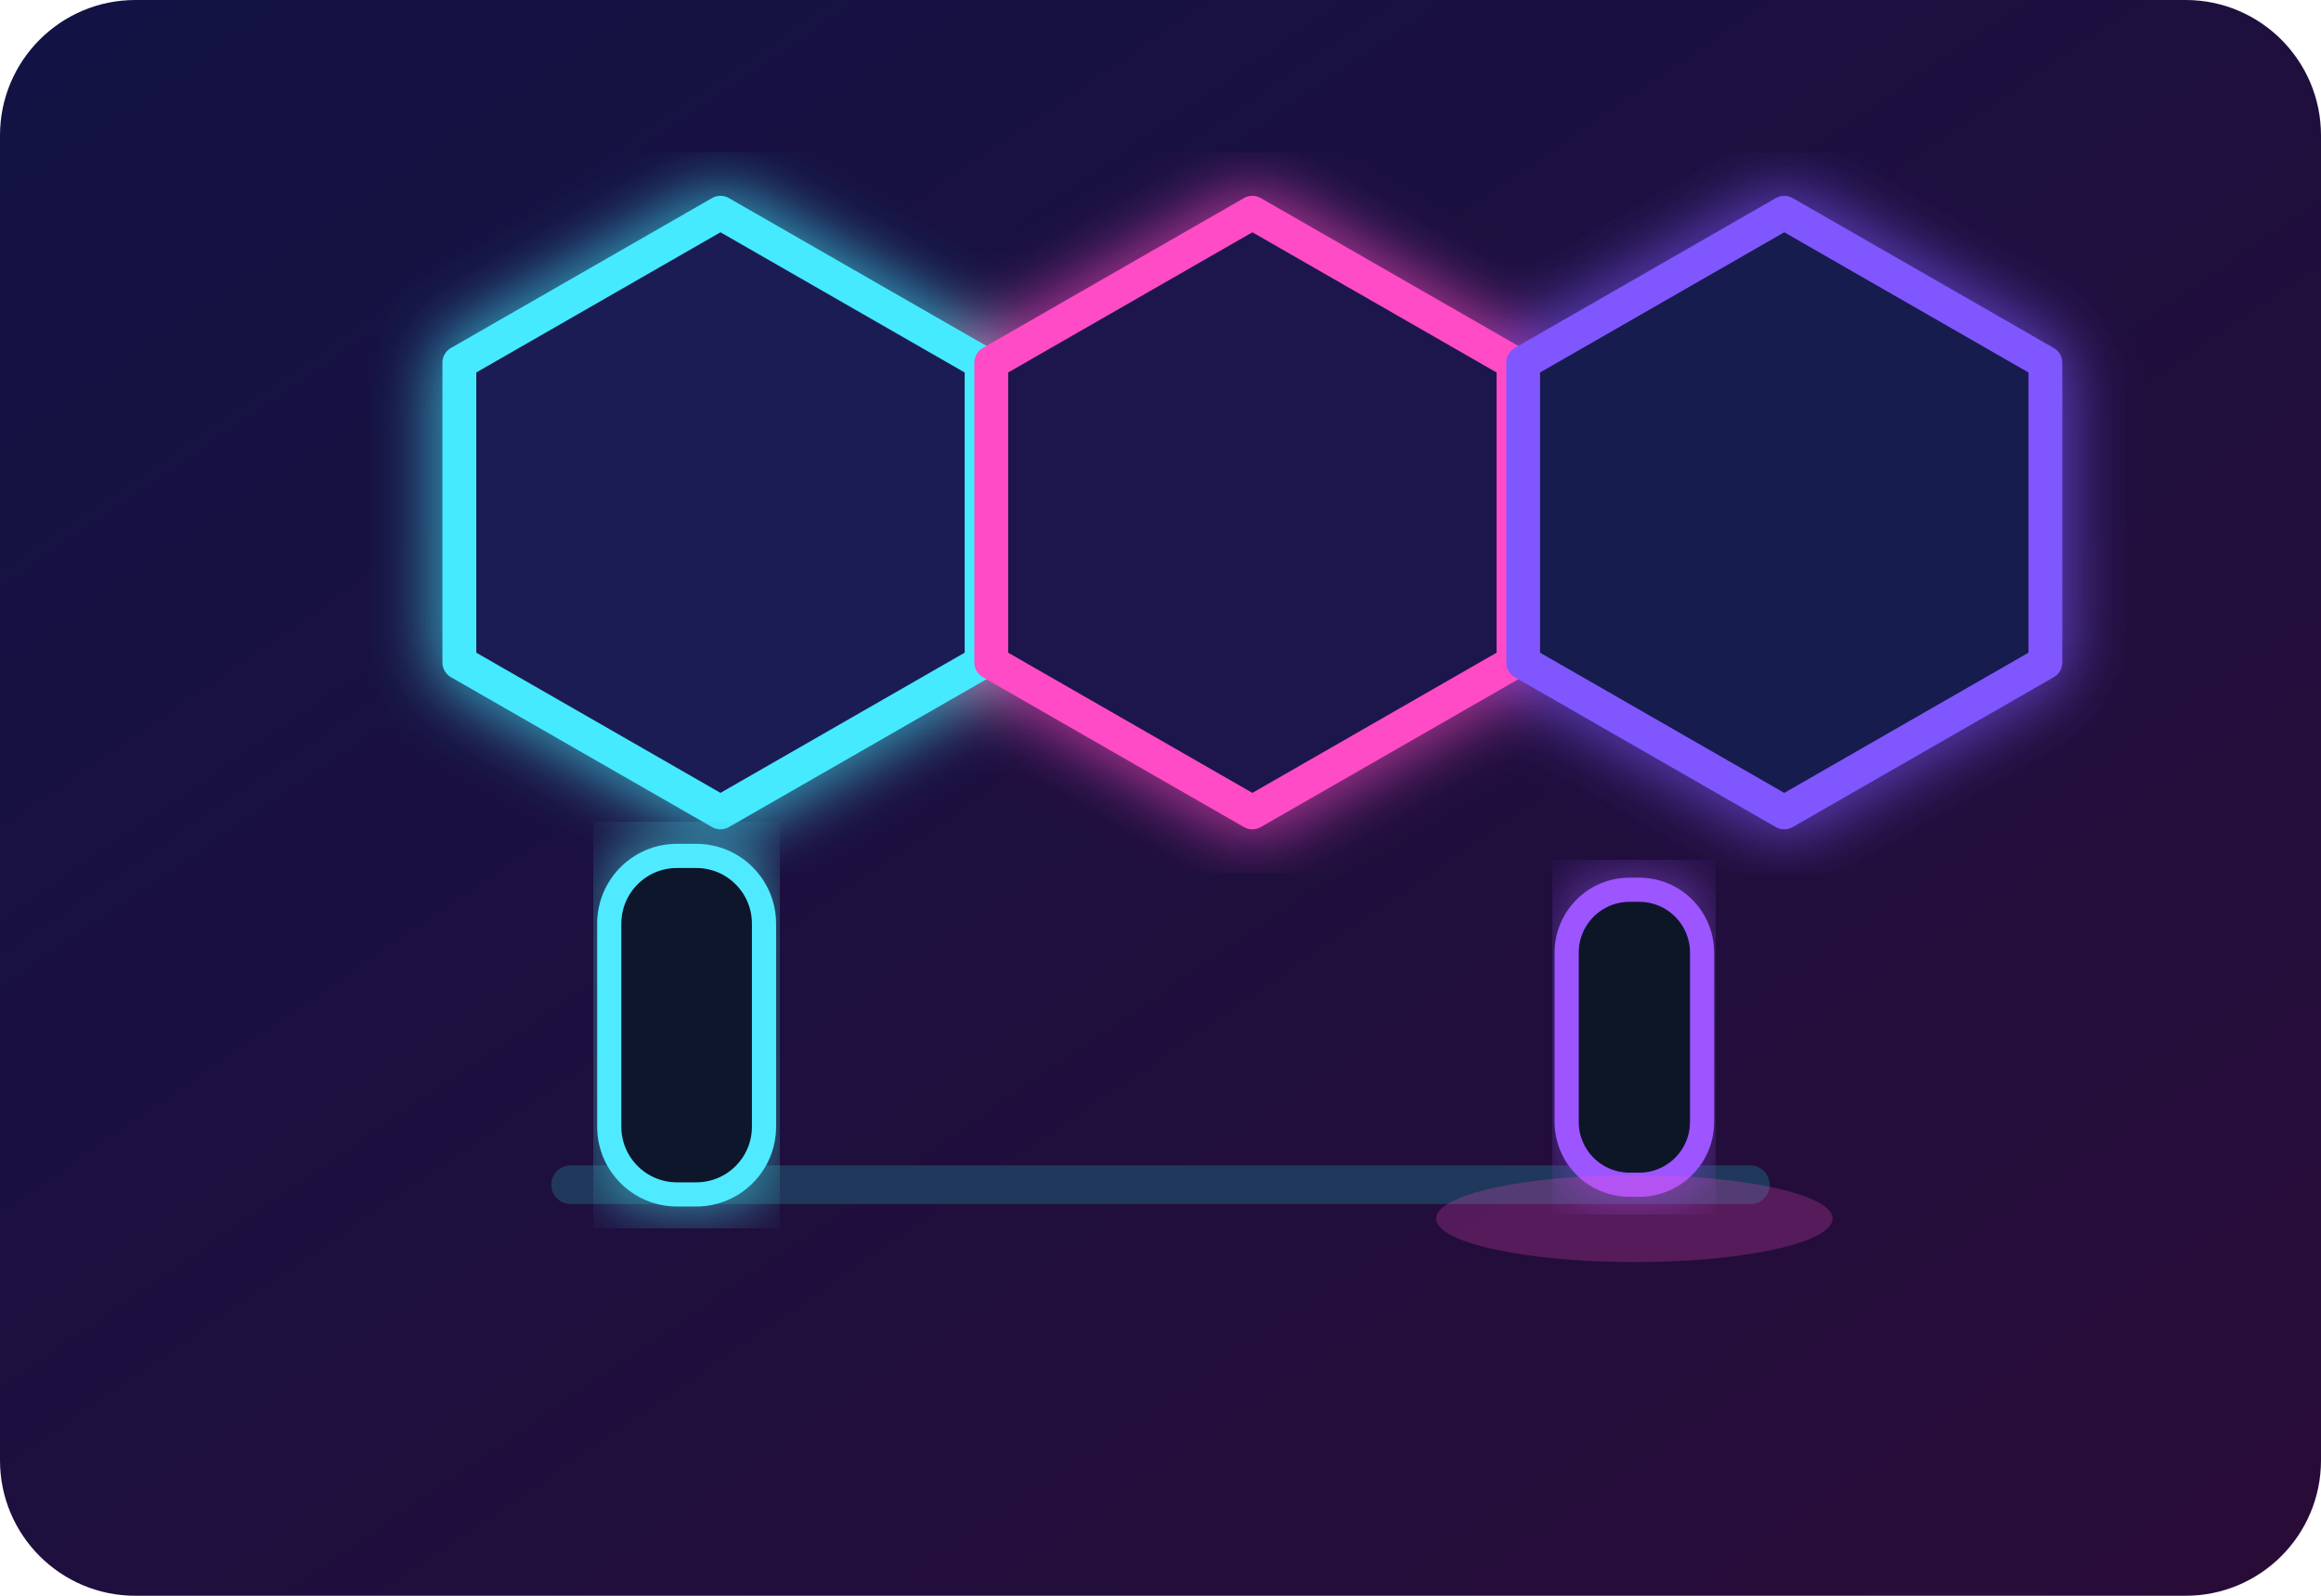
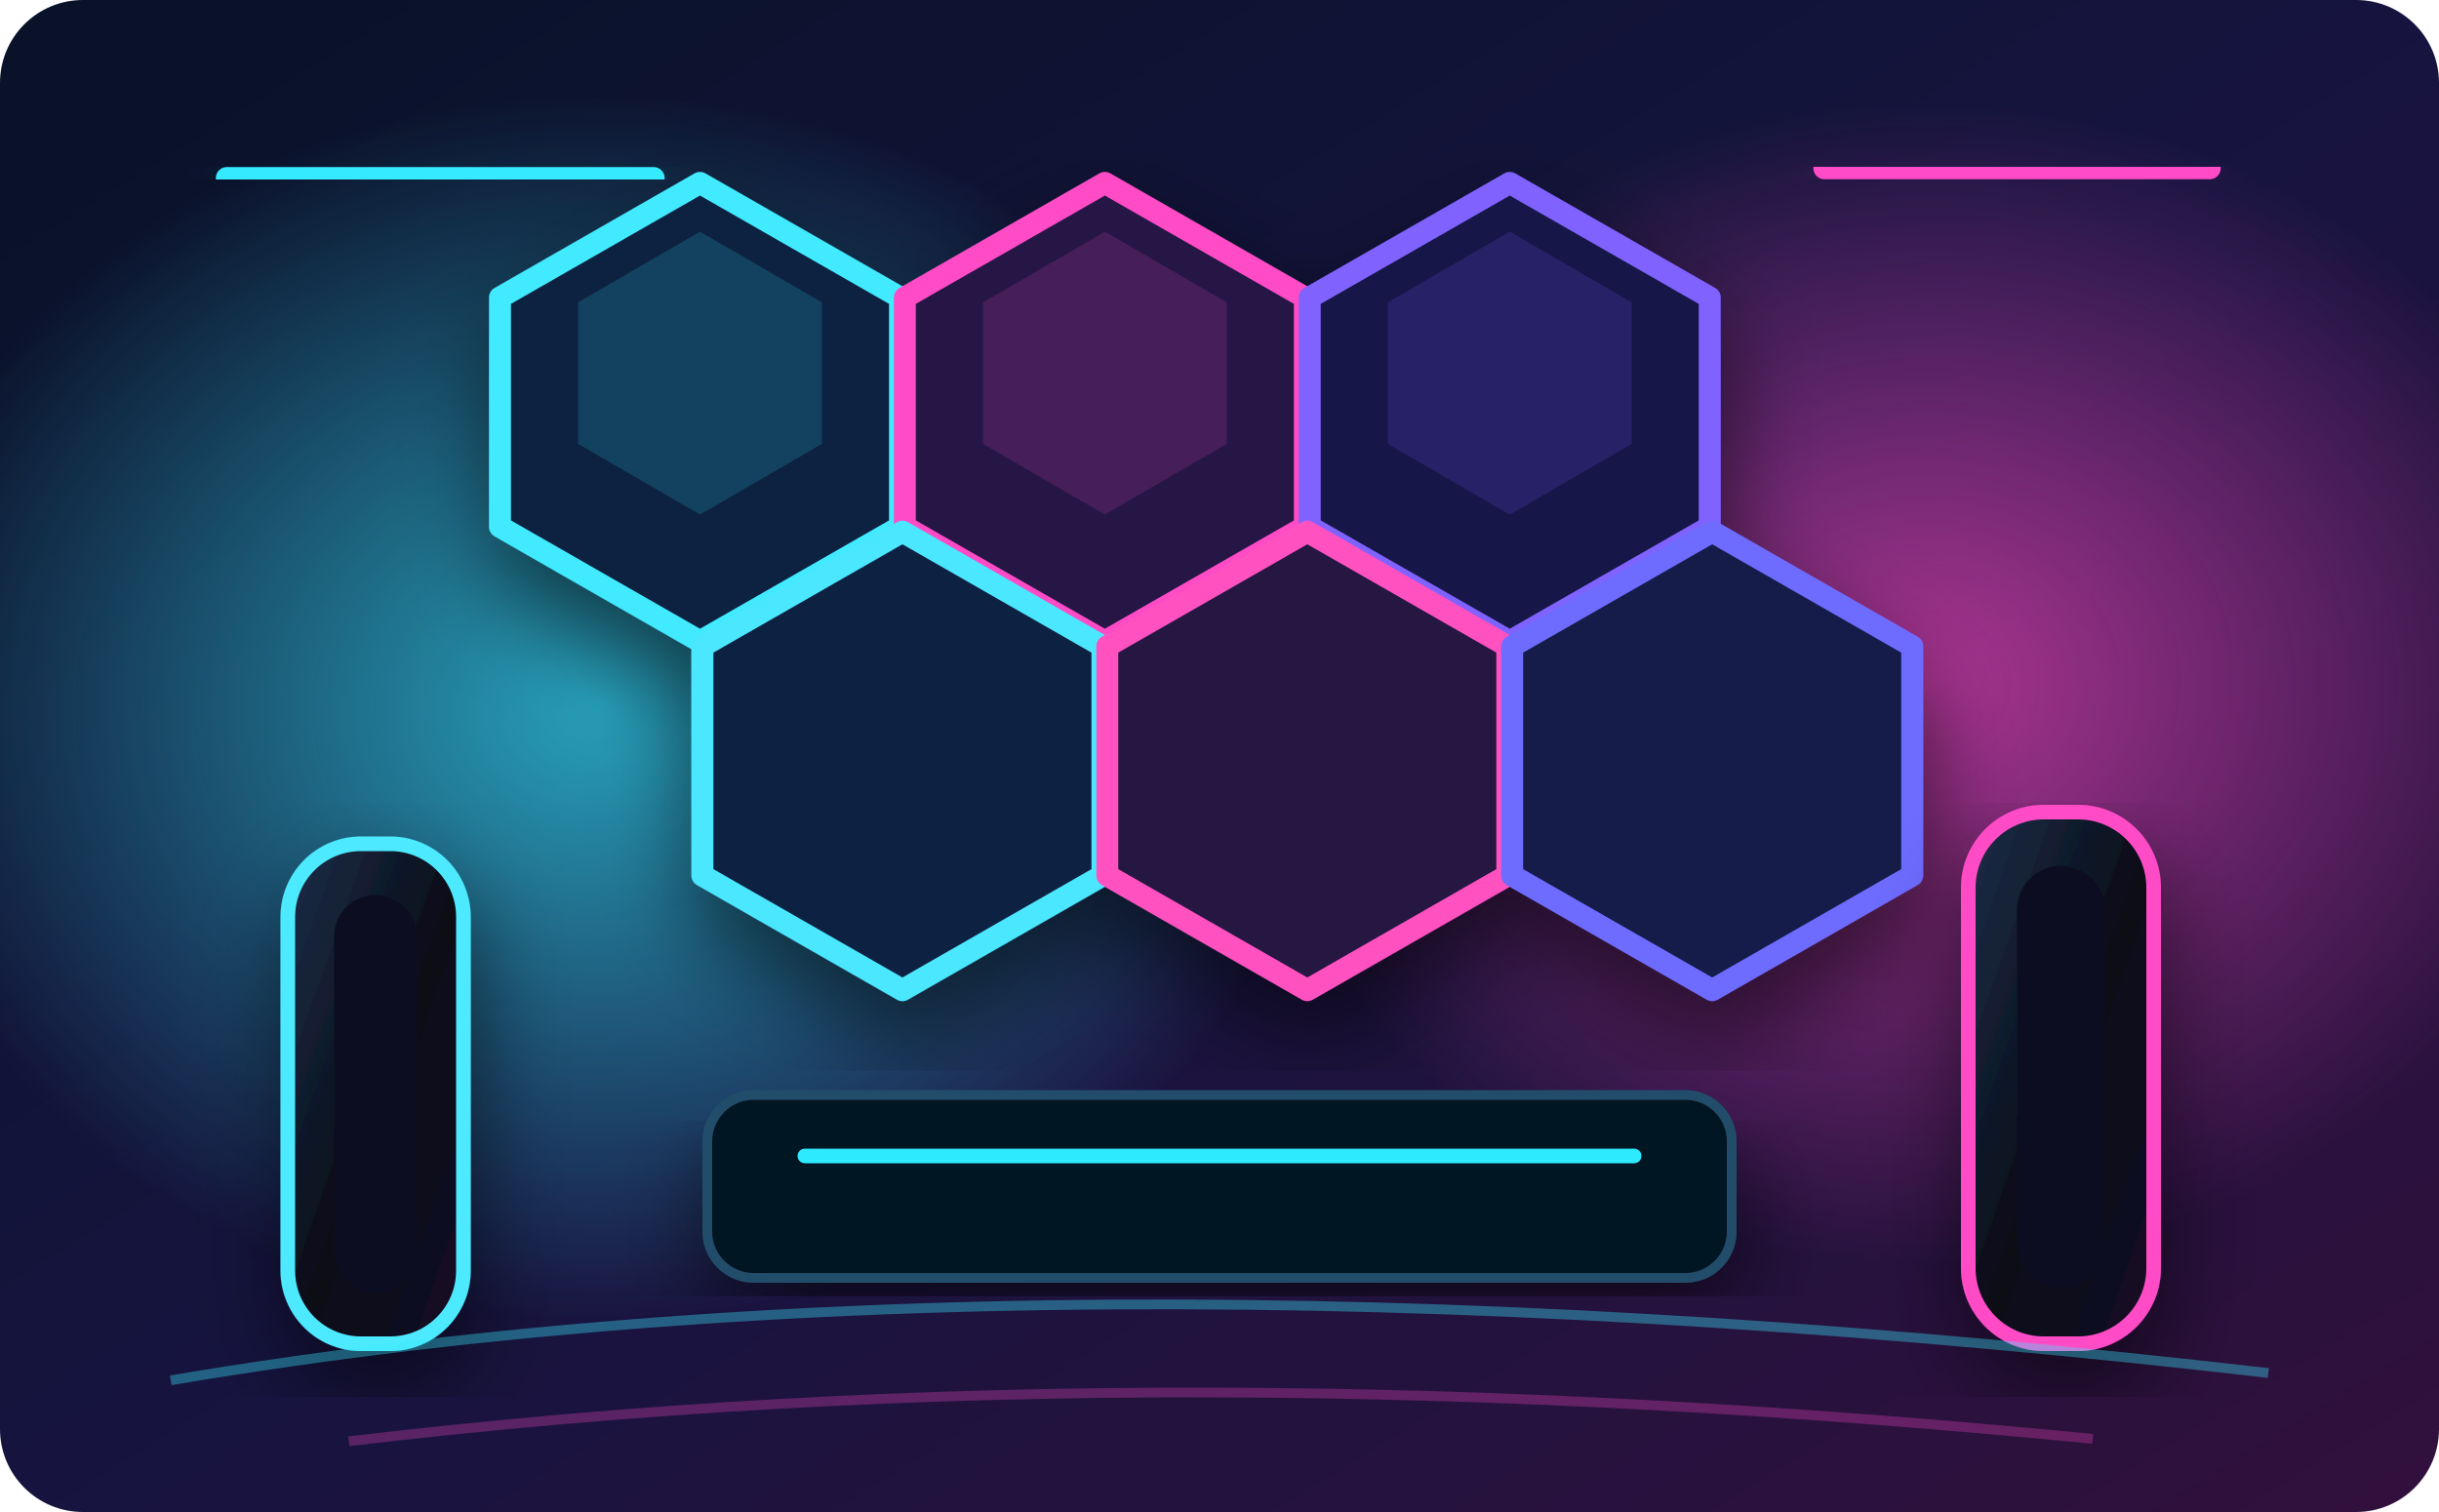
- <svg xmlns="http://www.w3.org/2000/svg" viewBox="0 0 480 330" role="img" aria-labelledby="title desc">
+ <svg xmlns="http://www.w3.org/2000/svg" viewBox="0 0 1000 620" role="img" aria-labelledby="t d">
  <defs>
-     <linearGradient id="bg" x1="0" y1="0" x2="1" y2="1">
-       <stop stop-color="#111344" />
-       <stop offset="1" stop-color="#2a0b38" />
+     <linearGradient id="bg" x2="1" y2="1">
+       <stop stop-color="#081227" />
+       <stop offset=".5" stop-color="#16143f" />
+       <stop offset="1" stop-color="#32103d" />
    </linearGradient>
+     <linearGradient id="tower" x2="1" y2="1">
+       <stop stop-color="#1e2e49" />
+       <stop offset=".52" stop-color="#070d18" />
+       <stop offset="1" stop-color="#161026" />
+     </linearGradient>
+     <radialGradient id="cyan">
+       <stop stop-color="#33ecff" stop-opacity=".65" />
+       <stop offset="1" stop-color="#33ecff" stop-opacity="0" />
+     </radialGradient>
+     <radialGradient id="pink">
+       <stop stop-color="#ff49c4" stop-opacity=".63" />
+       <stop offset="1" stop-color="#ff49c4" stop-opacity="0" />
+     </radialGradient>
    <filter id="g">
-       <feGaussianBlur stdDeviation="7" result="b" />
+       <feGaussianBlur stdDeviation="8" result="b" />
      <feMerge>
        <feMergeNode in="b" />
        <feMergeNode in="SourceGraphic" />
      </feMerge>
    </filter>
+     <filter id="s">
+       <feDropShadow dy="18" stdDeviation="19" flood-opacity=".54" />
+     </filter>
  </defs>
-   <rect width="480" height="330" rx="28" fill="url(#bg)" />
-   <g filter="url(#g)" stroke-linejoin="round">
-     <path d="M95 75l54-31 54 31v62l-54 31-54-31z" fill="#1a1d55" stroke="#45eaff" stroke-width="7" />
-     <path d="M205 75l54-31 54 31v62l-54 31-54-31z" fill="#1c174e" stroke="#ff4bc5" stroke-width="7" />
-     <path d="M315 75l54-31 54 31v62l-54 31-54-31z" fill="#171b4d" stroke="#8056ff" stroke-width="7" />
+   <rect width="1000" height="620" rx="34" fill="url(#bg)" />
+   <ellipse cx="245" cy="290" rx="300" ry="250" fill="url(#cyan)" />
+   <ellipse cx="790" cy="280" rx="280" ry="240" fill="url(#pink)" />
+   <g filter="url(#s)" stroke-linejoin="round">
+     <path d="M205 122l82-47 82 47v94l-82 47-82-47z" fill="#0b2141" stroke="#42eaff" stroke-width="9" />
+     <path d="M371 122l82-47 82 47v94l-82 47-82-47z" fill="#261344" stroke="#ff4bc6" stroke-width="9" />
+     <path d="M537 122l82-47 82 47v94l-82 47-82-47z" fill="#17194a" stroke="#8062ff" stroke-width="9" />
+     <path d="M288 265l82-47 82 47v94l-82 47-82-47z" fill="#102143" stroke="#4ce7ff" stroke-width="9" />
+     <path d="M454 265l82-47 82 47v94l-82 47-82-47z" fill="#251342" stroke="#ff51bf" stroke-width="9" />
+     <path d="M620 265l82-47 82 47v94l-82 47-82-47z" fill="#151b4a" stroke="#6e6cff" stroke-width="9" />
  </g>
-   <path d="M118 245h244" stroke="#20385b" stroke-width="8" stroke-linecap="round" />
-   <rect x="126" y="177" width="32" height="70" rx="14" fill="#0a142a" stroke="#50eaff" stroke-width="5" filter="url(#g)" />
-   <path d="M142 185v54" stroke="#ff4bc5" stroke-width="6" filter="url(#g)" />
-   <rect x="324" y="184" width="28" height="61" rx="13" fill="#081328" stroke="#9c55ff" stroke-width="5" filter="url(#g)" />
-   <ellipse cx="338" cy="252" rx="41" ry="9" fill="#ff4bc5" opacity=".23" />
+   <g opacity=".75">
+     <path d="M237 124l50-29 50 29v58l-50 29-50-29z" fill="#2deaff" opacity=".22" />
+     <path d="M403 124l50-29 50 29v58l-50 29-50-29z" fill="#ff4bc5" opacity=".2" />
+     <path d="M569 124l50-29 50 29v58l-50 29-50-29z" fill="#8065ff" opacity=".22" />
+   </g>
+   <g filter="url(#s)">
+     <rect x="118" y="346" width="72" height="205" rx="30" fill="url(#tower)" stroke="#4deaff" stroke-width="6" />
+     <rect x="137" y="367" width="34" height="163" rx="17" fill="#0b1020" />
+     <path d="M154 379v138" stroke="#31eaff" stroke-width="15" filter="url(#g)" />
+     <path d="M154 420v97" stroke="#ff4bc6" stroke-width="8" filter="url(#g)" />
+     <rect x="807" y="333" width="76" height="218" rx="31" fill="url(#tower)" stroke="#ff4bc6" stroke-width="6" />
+     <rect x="827" y="355" width="36" height="173" rx="18" fill="#0b1020" />
+     <path d="M845 370v142" stroke="#ff4bc6" stroke-width="15" filter="url(#g)" />
+     <path d="M845 405v107" stroke="#3ceaff" stroke-width="8" filter="url(#g)" />
+   </g>
+   <g filter="url(#s)">
+     <rect x="290" y="449" width="420" height="75" rx="19" fill="#061221" stroke="#244d6b" stroke-width="4" />
+     <path d="M330 474h340" stroke="#2deaff" stroke-width="6" stroke-linecap="round" />
+     <path d="M366 500h266" stroke="#ff4bc4" stroke-width="5" stroke-linecap="round" filter="url(#g)" />
+   </g>
+   <path d="M70 566c260-44 556-38 860-3" fill="none" stroke="#38eaff" stroke-opacity=".36" stroke-width="4" />
+   <path d="M143 591c236-28 468-25 715-1" fill="none" stroke="#ff4cc4" stroke-opacity=".28" stroke-width="4" />
+   <g stroke-linecap="round" filter="url(#g)">
+     <path d="M93 73h175" stroke="#34eaff" stroke-width="9" />
+     <path d="M748 69h158" stroke="#ff4bc6" stroke-width="9" />
+   </g>
</svg>
